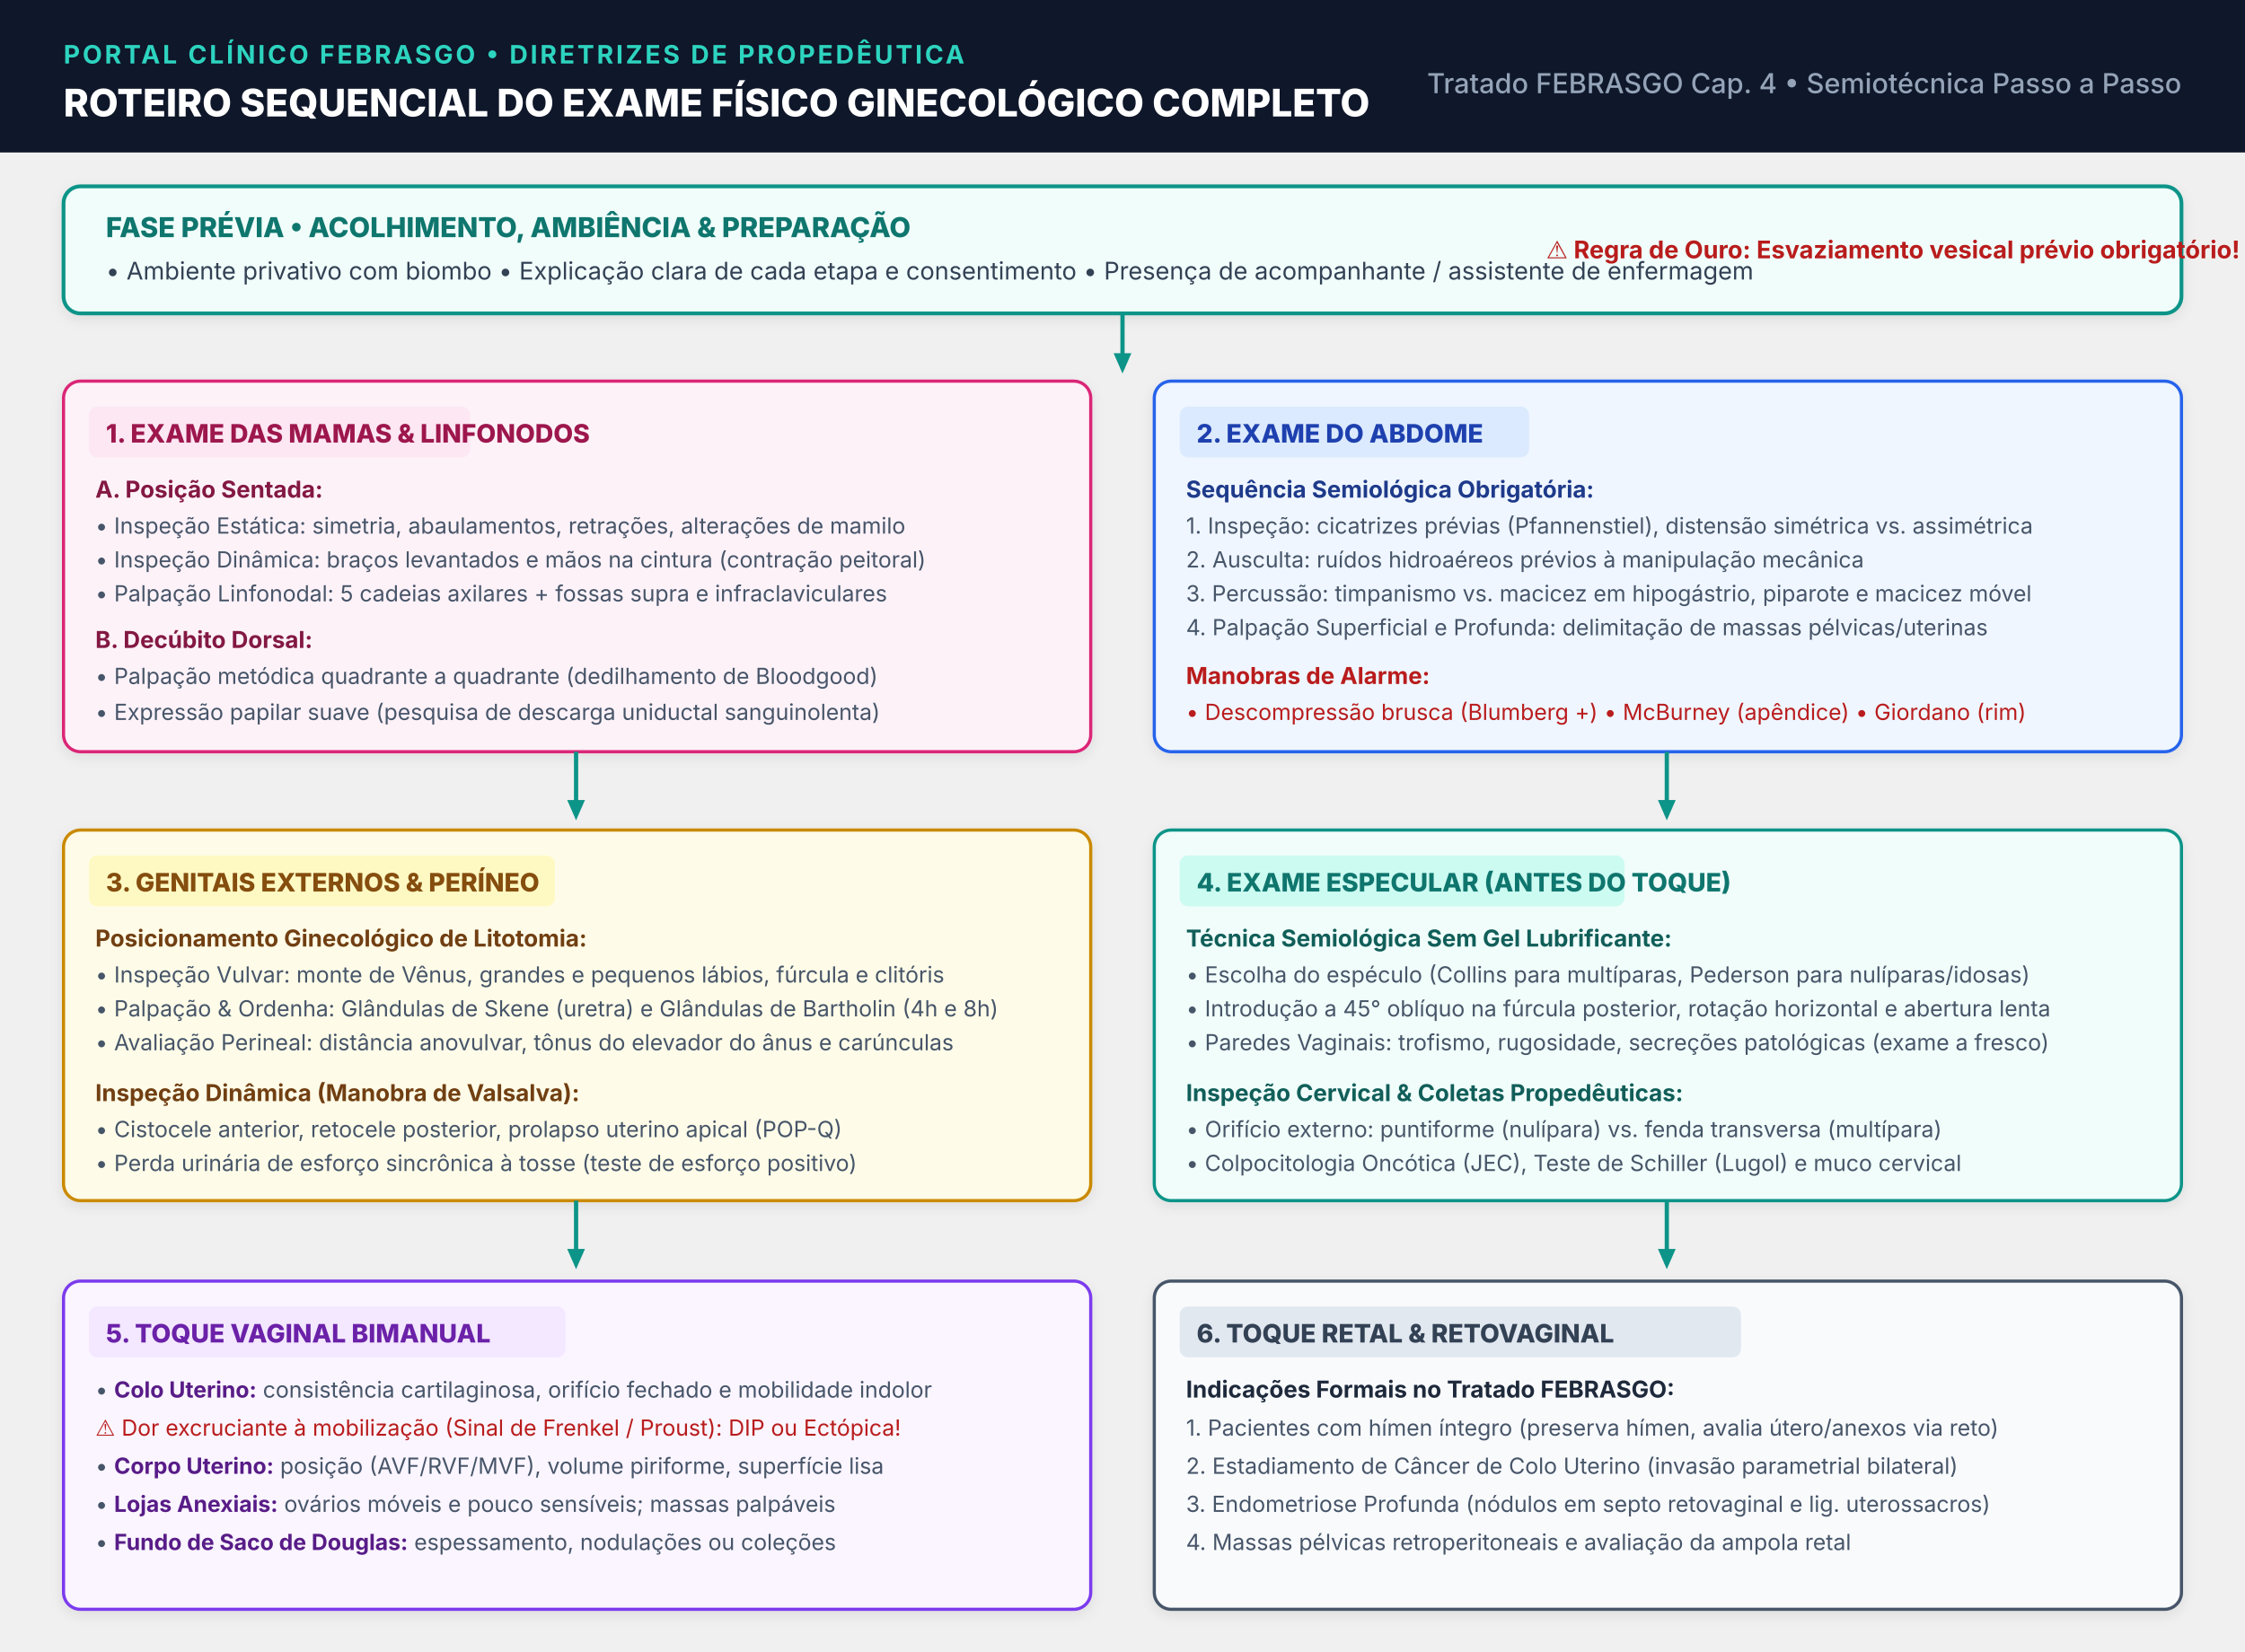
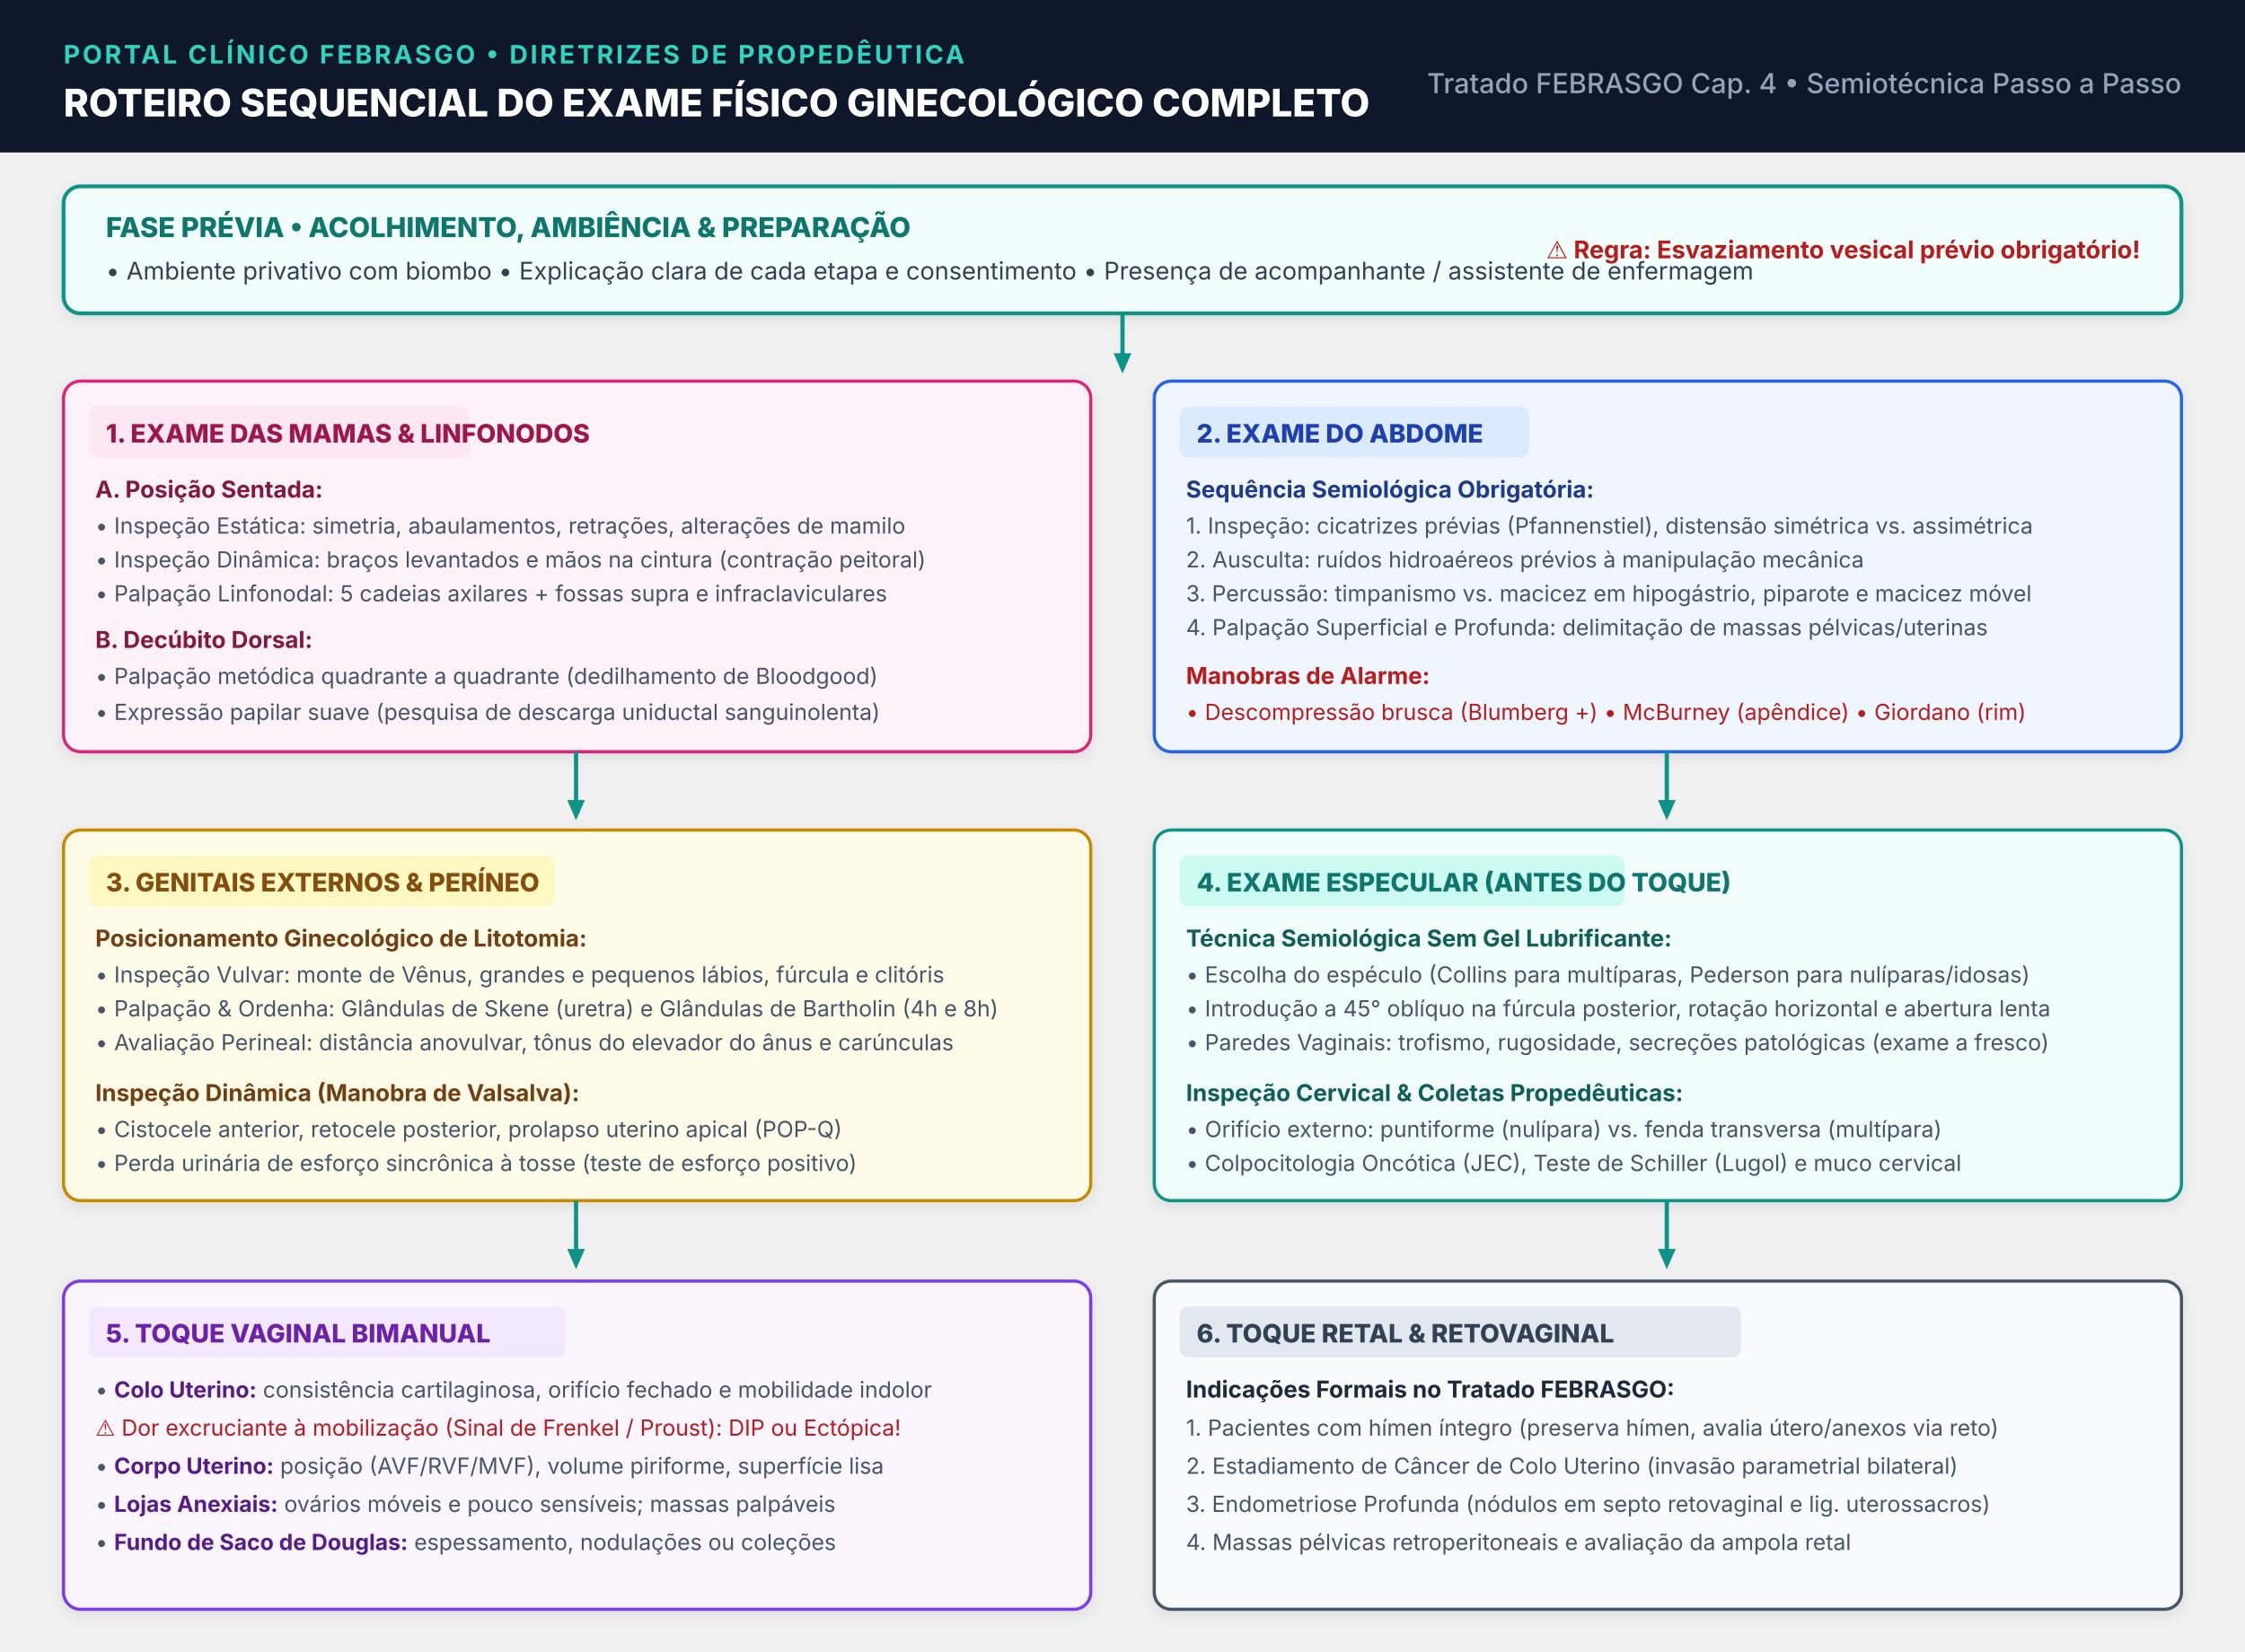
<svg xmlns="http://www.w3.org/2000/svg" viewBox="0 0 1060 780" width="100%" height="100%" class="flowchart" style="background:#ffffff; font-family:Inter, system-ui, -apple-system, sans-serif;">
  <defs>
    <marker id="arrow" viewBox="0 0 10 10" refX="6" refY="5" markerWidth="6" markerHeight="6" orient="auto-start-reverse">
      <path d="M 0 1.5 L 8 5 L 0 8.5 z" fill="#0d9488" />
    </marker>
    <filter id="shadow" x="-4%" y="-4%" width="108%" height="112%" filterUnits="userSpaceOnUse">
      <feDropShadow dx="0" dy="2" stdDeviation="3" flood-opacity="0.08" />
    </filter>
  </defs>
  <rect x="0" y="0" width="1060" height="72" fill="#0f172a" />
  <text x="30" y="30" fill="#2dd4bf" font-size="12" font-weight="700" letter-spacing="0.1em">PORTAL CLÍNICO FEBRASGO • DIRETRIZES DE PROPEDÊUTICA</text>
  <text x="30" y="55" fill="#ffffff" font-size="18" font-weight="800">ROTEIRO SEQUENCIAL DO EXAME FÍSICO GINECOLÓGICO COMPLETO</text>
  <text x="1030" y="44" fill="#94a3b8" font-size="13" font-weight="500" text-anchor="end">Tratado FEBRASGO Cap. 4 • Semiotécnica Passo a Passo</text>
  <rect x="30" y="88" width="1000" height="60" rx="8" fill="#f0fdfa" stroke="#0d9488" stroke-width="1.8" filter="url(#shadow)" />
  <text x="50" y="112" font-size="13" font-weight="800" fill="#0f766e">FASE PRÉVIA • ACOLHIMENTO, AMBIÊNCIA &amp; PREPARAÇÃO</text>
  <text x="50" y="132" font-size="11.5" fill="#334155">• Ambiente privativo com biombo • Explicação clara de cada etapa e consentimento • Presença de acompanhante / assistente de enfermagem</text>
-   <text x="730" y="122" font-size="11.5" font-weight="700" fill="#b91c1c">⚠️ Regra de Ouro: Esvaziamento vesical prévio obrigatório!</text>
+   <text x="730" y="122" font-size="11.5" font-weight="700" fill="#b91c1c">⚠️ Regra: Esvaziamento vesical prévio obrigatório!</text>
  <path d="M 530 148 L 530 174" stroke="#0d9488" stroke-width="2" marker-end="url(#arrow)" />
  <rect x="30" y="180" width="485" height="175" rx="8" fill="#fdf2f8" stroke="#db2777" stroke-width="1.5" filter="url(#shadow)" />
  <rect x="42" y="192" width="180" height="24" rx="4" fill="#fce7f3" />
  <text x="50" y="209" font-size="12" font-weight="800" fill="#9d174d">1. EXAME DAS MAMAS &amp; LINFONODOS</text>
  <text x="45" y="235" font-size="11" font-weight="700" fill="#831843">A. Posição Sentada:</text>
  <text x="45" y="252" font-size="10.5" fill="#475569">• Inspeção Estática: simetria, abaulamentos, retrações, alterações de mamilo</text>
  <text x="45" y="268" font-size="10.5" fill="#475569">• Inspeção Dinâmica: braços levantados e mãos na cintura (contração peitoral)</text>
  <text x="45" y="284" font-size="10.5" fill="#475569">• Palpação Linfonodal: 5 cadeias axilares + fossas supra e infraclaviculares</text>
  <text x="45" y="306" font-size="11" font-weight="700" fill="#831843">B. Decúbito Dorsal:</text>
  <text x="45" y="323" font-size="10.5" fill="#475569">• Palpação metódica quadrante a quadrante (dedilhamento de Bloodgood)</text>
  <text x="45" y="340" font-size="10.5" fill="#475569">• Expressão papilar suave (pesquisa de descarga uniductal sanguinolenta)</text>
  <rect x="545" y="180" width="485" height="175" rx="8" fill="#eff6ff" stroke="#2563eb" stroke-width="1.5" filter="url(#shadow)" />
  <rect x="557" y="192" width="165" height="24" rx="4" fill="#dbeafe" />
  <text x="565" y="209" font-size="12" font-weight="800" fill="#1e40af">2. EXAME DO ABDOME</text>
  <text x="560" y="235" font-size="11" font-weight="700" fill="#1e3a8a">Sequência Semiológica Obrigatória:</text>
  <text x="560" y="252" font-size="10.5" fill="#475569">1. Inspeção: cicatrizes prévias (Pfannenstiel), distensão simétrica vs. assimétrica</text>
  <text x="560" y="268" font-size="10.5" fill="#475569">2. Ausculta: ruídos hidroaéreos prévios à manipulação mecânica</text>
  <text x="560" y="284" font-size="10.5" fill="#475569">3. Percussão: timpanismo vs. macicez em hipogástrio, piparote e macicez móvel</text>
  <text x="560" y="300" font-size="10.5" fill="#475569">4. Palpação Superficial e Profunda: delimitação de massas pélvicas/uterinas</text>
  <text x="560" y="323" font-size="11" font-weight="700" fill="#b91c1c">Manobras de Alarme:</text>
  <text x="560" y="340" font-size="10.5" fill="#b91c1c">• Descompressão brusca (Blumberg +) • McBurney (apêndice) • Giordano (rim)</text>
  <path d="M 272 355 L 272 385" stroke="#0d9488" stroke-width="2" marker-end="url(#arrow)" />
  <path d="M 787 355 L 787 385" stroke="#0d9488" stroke-width="2" marker-end="url(#arrow)" />
  <rect x="30" y="392" width="485" height="175" rx="8" fill="#fefce8" stroke="#ca8a04" stroke-width="1.5" filter="url(#shadow)" />
  <rect x="42" y="404" width="220" height="24" rx="4" fill="#fef9c3" />
  <text x="50" y="421" font-size="12" font-weight="800" fill="#854d0e">3. GENITAIS EXTERNOS &amp; PERÍNEO</text>
  <text x="45" y="447" font-size="11" font-weight="700" fill="#713f12">Posicionamento Ginecológico de Litotomia:</text>
  <text x="45" y="464" font-size="10.5" fill="#475569">• Inspeção Vulvar: monte de Vênus, grandes e pequenos lábios, fúrcula e clitóris</text>
  <text x="45" y="480" font-size="10.5" fill="#475569">• Palpação &amp; Ordenha: Glândulas de Skene (uretra) e Glândulas de Bartholin (4h e 8h)</text>
  <text x="45" y="496" font-size="10.5" fill="#475569">• Avaliação Perineal: distância anovulvar, tônus do elevador do ânus e carúnculas</text>
  <text x="45" y="520" font-size="11" font-weight="700" fill="#713f12">Inspeção Dinâmica (Manobra de Valsalva):</text>
  <text x="45" y="537" font-size="10.5" fill="#475569">• Cistocele anterior, retocele posterior, prolapso uterino apical (POP-Q)</text>
  <text x="45" y="553" font-size="10.5" fill="#475569">• Perda urinária de esforço sincrônica à tosse (teste de esforço positivo)</text>
  <rect x="545" y="392" width="485" height="175" rx="8" fill="#f0fdfa" stroke="#0d9488" stroke-width="1.5" filter="url(#shadow)" />
  <rect x="557" y="404" width="210" height="24" rx="4" fill="#ccfbf1" />
  <text x="565" y="421" font-size="12" font-weight="800" fill="#0f766e">4. EXAME ESPECULAR (ANTES DO TOQUE)</text>
  <text x="560" y="447" font-size="11" font-weight="700" fill="#115e59">Técnica Semiológica Sem Gel Lubrificante:</text>
  <text x="560" y="464" font-size="10.5" fill="#475569">• Escolha do espéculo (Collins para multíparas, Pederson para nulíparas/idosas)</text>
  <text x="560" y="480" font-size="10.5" fill="#475569">• Introdução a 45° oblíquo na fúrcula posterior, rotação horizontal e abertura lenta</text>
  <text x="560" y="496" font-size="10.5" fill="#475569">• Paredes Vaginais: trofismo, rugosidade, secreções patológicas (exame a fresco)</text>
  <text x="560" y="520" font-size="11" font-weight="700" fill="#115e59">Inspeção Cervical &amp; Coletas Propedêuticas:</text>
  <text x="560" y="537" font-size="10.5" fill="#475569">• Orifício externo: puntiforme (nulípara) vs. fenda transversa (multípara)</text>
  <text x="560" y="553" font-size="10.5" fill="#475569">• Colpocitologia Oncótica (JEC), Teste de Schiller (Lugol) e muco cervical</text>
  <path d="M 272 567 L 272 597" stroke="#0d9488" stroke-width="2" marker-end="url(#arrow)" />
  <path d="M 787 567 L 787 597" stroke="#0d9488" stroke-width="2" marker-end="url(#arrow)" />
  <rect x="30" y="605" width="485" height="155" rx="8" fill="#faf5ff" stroke="#7c3aed" stroke-width="1.5" filter="url(#shadow)" />
  <rect x="42" y="617" width="225" height="24" rx="4" fill="#f3e8ff" />
  <text x="50" y="634" font-size="12" font-weight="800" fill="#6b21a8">5. TOQUE VAGINAL BIMANUAL</text>
  <text x="45" y="660" font-size="10.5" fill="#475569">• <tspan font-weight="bold" fill="#581c87">Colo Uterino:</tspan> consistência cartilaginosa, orifício fechado e mobilidade indolor</text>
  <text x="45" y="678" font-size="10.5" fill="#b91c1c">⚠️ Dor excruciante à mobilização (Sinal de Frenkel / Proust): DIP ou Ectópica!</text>
  <text x="45" y="696" font-size="10.5" fill="#475569">• <tspan font-weight="bold" fill="#581c87">Corpo Uterino:</tspan> posição (AVF/RVF/MVF), volume piriforme, superfície lisa</text>
  <text x="45" y="714" font-size="10.5" fill="#475569">• <tspan font-weight="bold" fill="#581c87">Lojas Anexiais:</tspan> ovários móveis e pouco sensíveis; massas palpáveis</text>
  <text x="45" y="732" font-size="10.5" fill="#475569">• <tspan font-weight="bold" fill="#581c87">Fundo de Saco de Douglas:</tspan> espessamento, nodulações ou coleções</text>
  <rect x="545" y="605" width="485" height="155" rx="8" fill="#f8fafc" stroke="#475569" stroke-width="1.5" filter="url(#shadow)" />
  <rect x="557" y="617" width="265" height="24" rx="4" fill="#e2e8f0" />
  <text x="565" y="634" font-size="12" font-weight="800" fill="#334155">6. TOQUE RETAL &amp; RETOVAGINAL</text>
  <text x="560" y="660" font-size="11" font-weight="700" fill="#1e293b">Indicações Formais no Tratado FEBRASGO:</text>
  <text x="560" y="678" font-size="10.5" fill="#475569">1. Pacientes com hímen íntegro (preserva hímen, avalia útero/anexos via reto)</text>
  <text x="560" y="696" font-size="10.5" fill="#475569">2. Estadiamento de Câncer de Colo Uterino (invasão parametrial bilateral)</text>
  <text x="560" y="714" font-size="10.5" fill="#475569">3. Endometriose Profunda (nódulos em septo retovaginal e lig. uterossacros)</text>
  <text x="560" y="732" font-size="10.5" fill="#475569">4. Massas pélvicas retroperitoneais e avaliação da ampola retal</text>
</svg>
